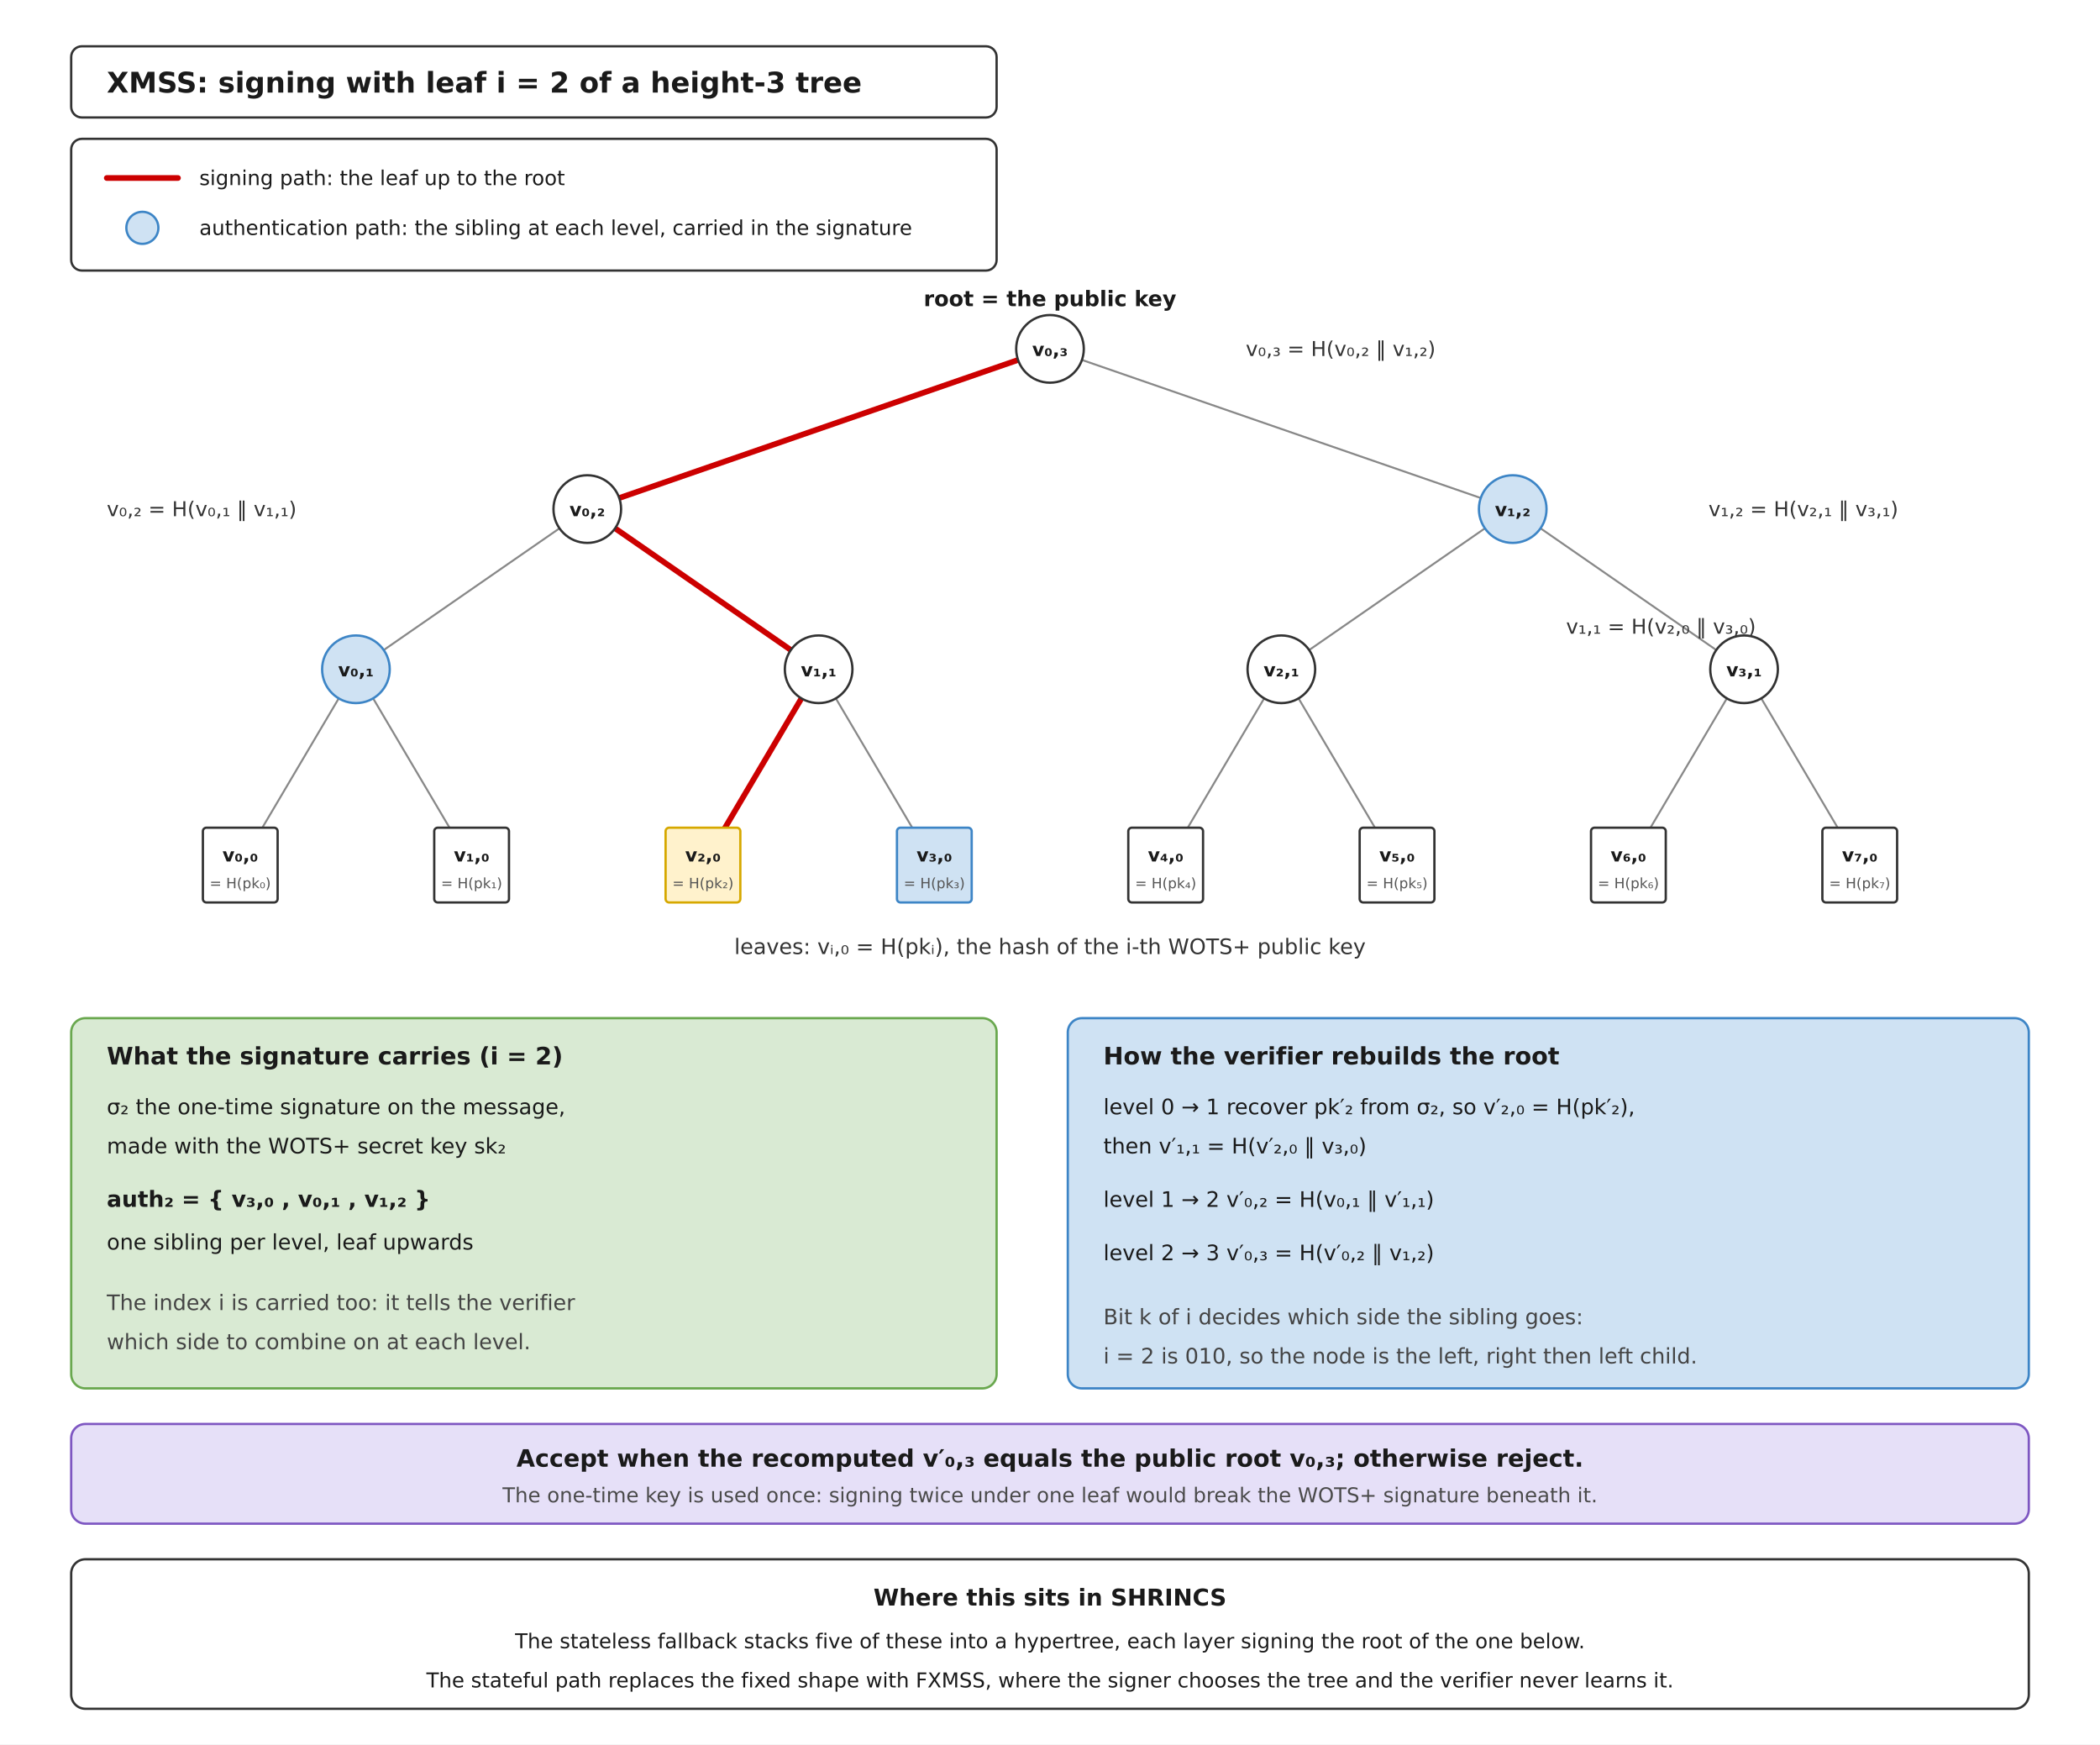
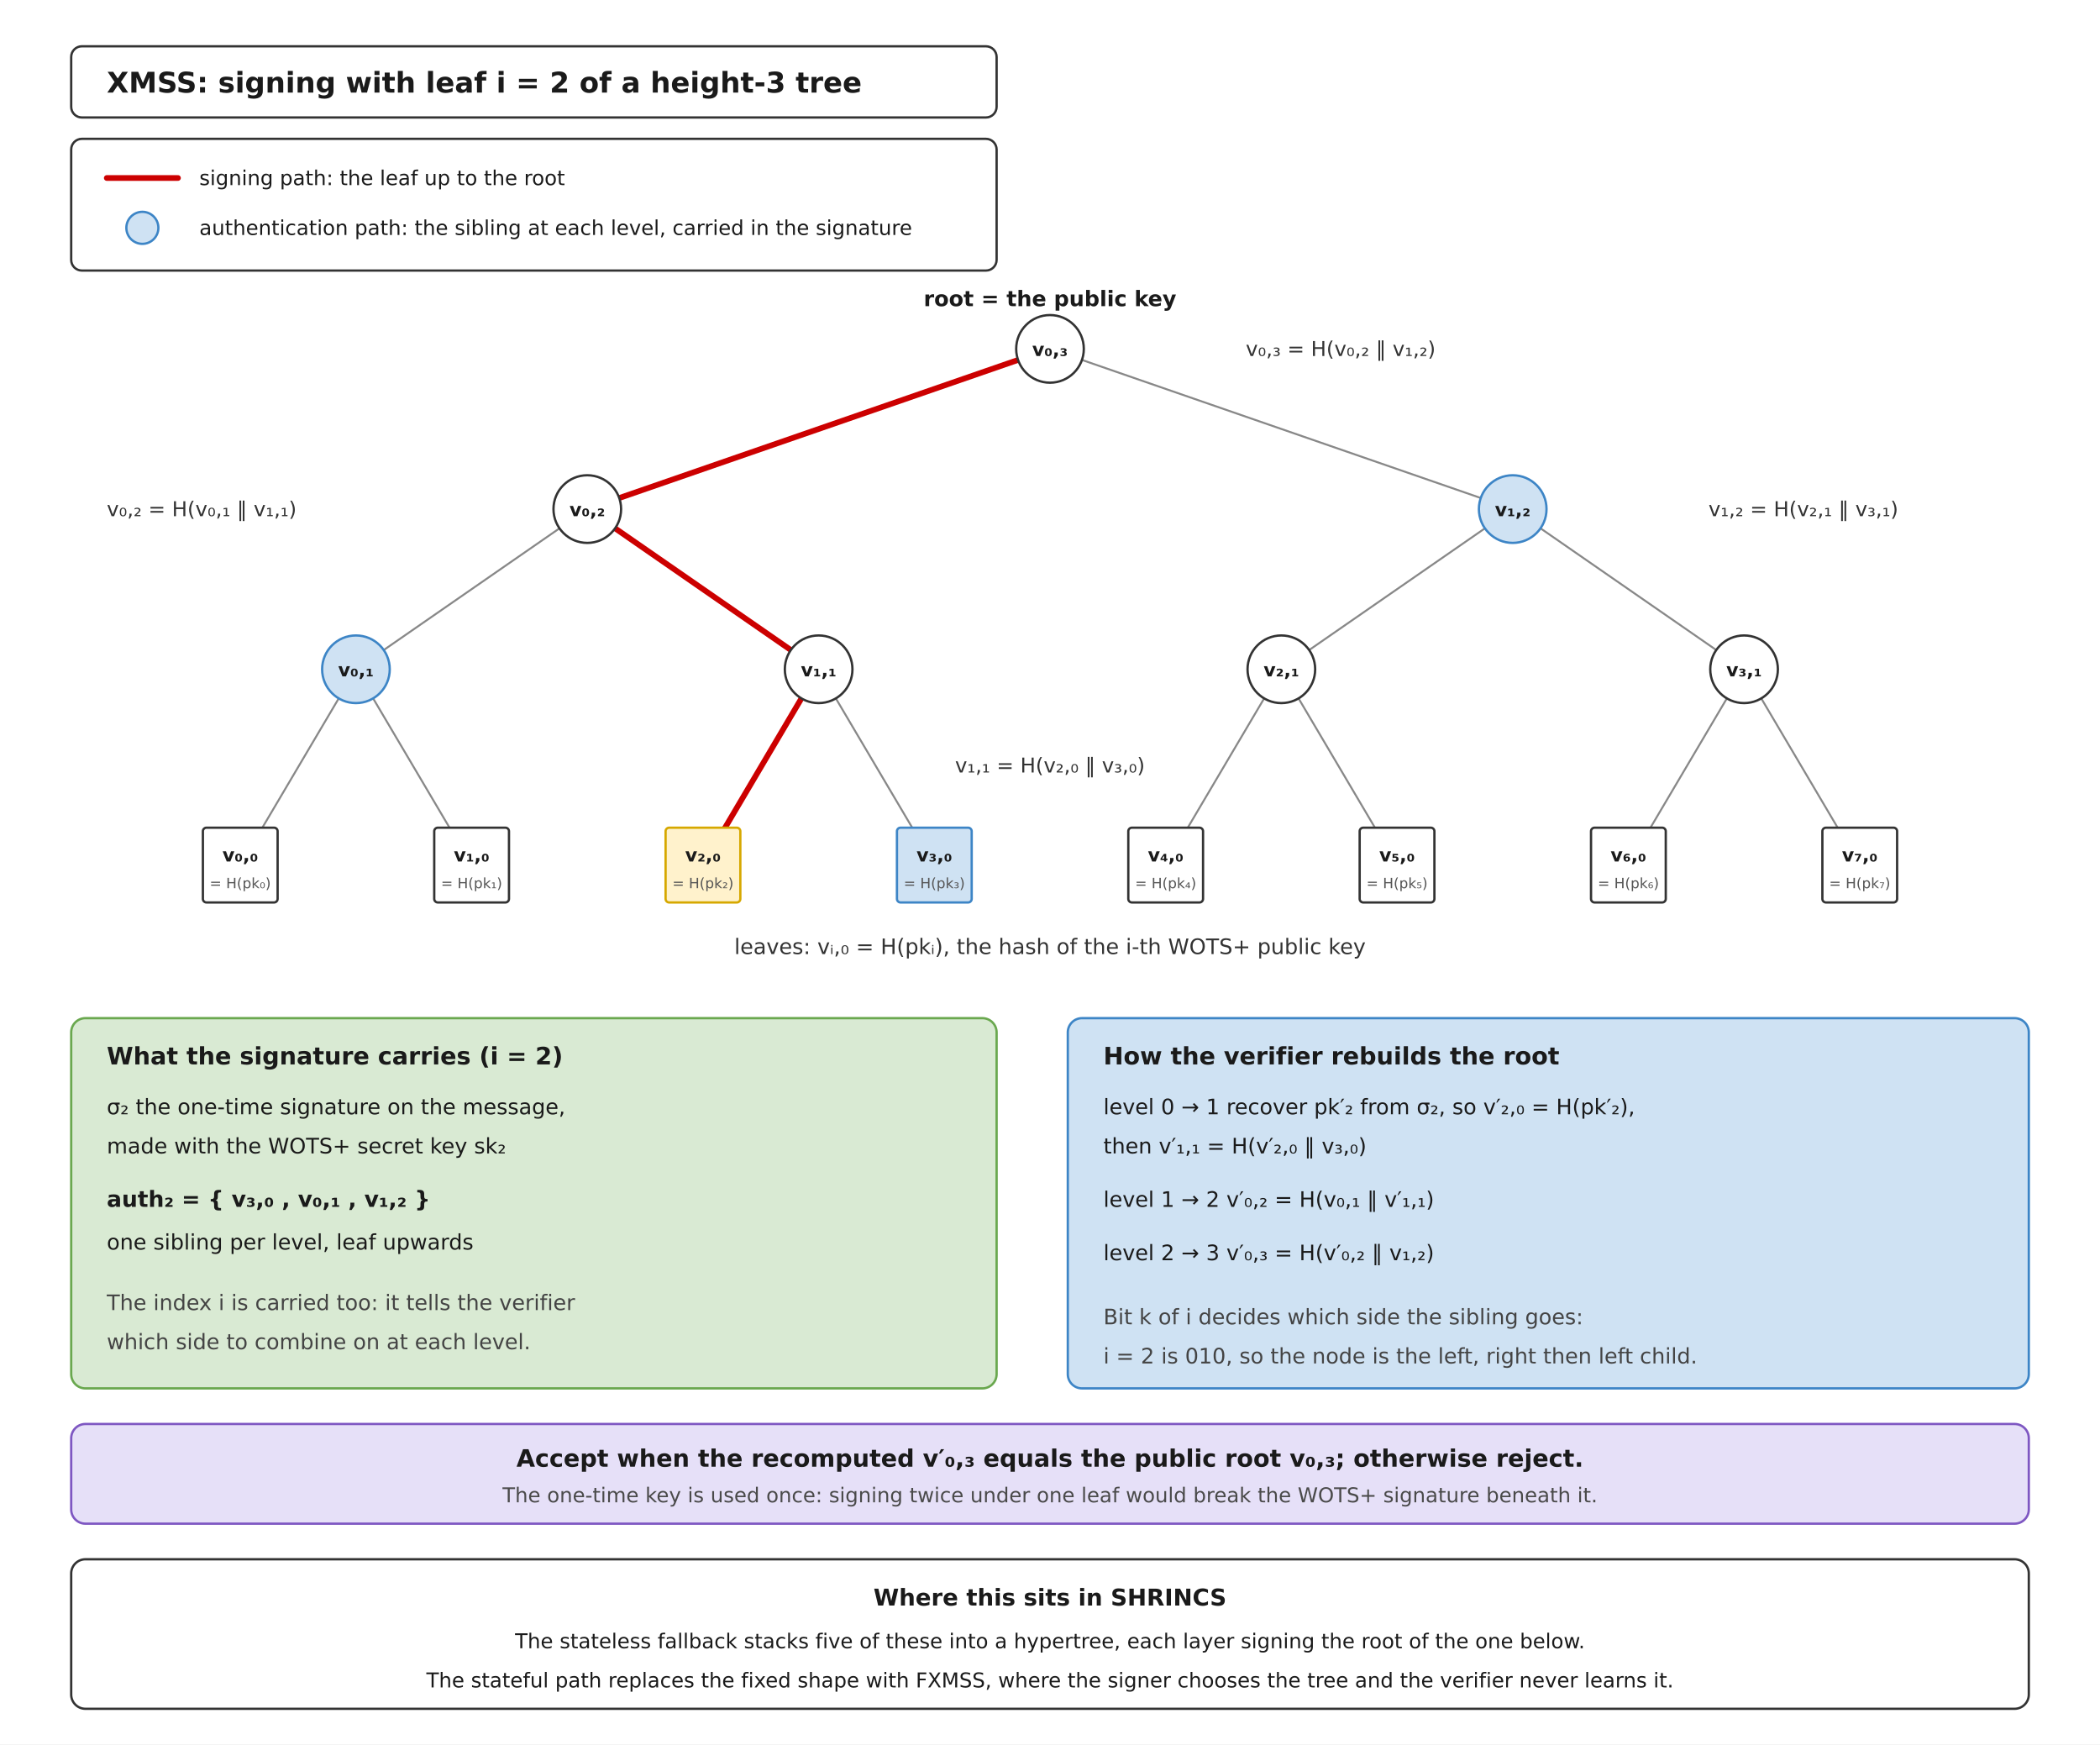
<svg xmlns="http://www.w3.org/2000/svg" width="1180" height="980" viewBox="0 0 1180 980">
  <defs>
    <marker id="ar" viewBox="0 0 10 10" refX="9" refY="5" markerWidth="7" markerHeight="7" orient="auto-start-reverse">
      <path d="M 0 1 L 9 5 L 0 9 z" fill="#555" />
    </marker>
  </defs>
  <rect width="1180" height="980" fill="#ffffff" />
  <rect x="40" y="26" width="520" height="40" rx="6" fill="#ffffff" stroke="#333333" stroke-width="1.3" />
  <text x="60" y="52" font-family="'DejaVu Sans','Segoe UI',Helvetica,Arial,sans-serif" font-size="16" font-weight="bold" font-style="normal" fill="#1a1a1a" text-anchor="start" letter-spacing="0">XMSS: signing with leaf i = 2 of a height-3 tree</text>
  <rect x="40" y="78" width="520" height="74" rx="6" fill="#ffffff" stroke="#333333" stroke-width="1.3" />
  <line x1="60" y1="100" x2="100" y2="100" stroke="#cc0000" stroke-width="3.2" stroke-linecap="round" />
  <text x="112" y="104" font-family="'DejaVu Sans','Segoe UI',Helvetica,Arial,sans-serif" font-size="11.5" font-weight="normal" font-style="normal" fill="#1a1a1a" text-anchor="start" letter-spacing="0">signing path: the leaf up to the root</text>
  <circle cx="80" cy="128" r="9" fill="#cfe2f3" stroke="#3d85c6" stroke-width="1.3" />
  <text x="112" y="132" font-family="'DejaVu Sans','Segoe UI',Helvetica,Arial,sans-serif" font-size="11.5" font-weight="normal" font-style="normal" fill="#1a1a1a" text-anchor="start" letter-spacing="0">authentication path: the sibling at each level, carried in the signature</text>
  <line x1="330" y1="286" x2="590" y2="196" stroke="#cc0000" stroke-width="3.2" stroke-linecap="round" />
  <line x1="850" y1="286" x2="590" y2="196" stroke="#888" stroke-width="1.1" stroke-linecap="round" />
  <line x1="200" y1="376" x2="330" y2="286" stroke="#888" stroke-width="1.1" stroke-linecap="round" />
  <line x1="460" y1="376" x2="330" y2="286" stroke="#cc0000" stroke-width="3.2" stroke-linecap="round" />
  <line x1="720" y1="376" x2="850" y2="286" stroke="#888" stroke-width="1.1" stroke-linecap="round" />
  <line x1="980" y1="376" x2="850" y2="286" stroke="#888" stroke-width="1.1" stroke-linecap="round" />
  <line x1="135" y1="486" x2="200" y2="376" stroke="#888" stroke-width="1.1" stroke-linecap="round" />
  <line x1="265" y1="486" x2="200" y2="376" stroke="#888" stroke-width="1.1" stroke-linecap="round" />
  <line x1="395" y1="486" x2="460" y2="376" stroke="#cc0000" stroke-width="3.2" stroke-linecap="round" />
  <line x1="525" y1="486" x2="460" y2="376" stroke="#888" stroke-width="1.1" stroke-linecap="round" />
  <line x1="655" y1="486" x2="720" y2="376" stroke="#888" stroke-width="1.1" stroke-linecap="round" />
  <line x1="785" y1="486" x2="720" y2="376" stroke="#888" stroke-width="1.1" stroke-linecap="round" />
  <line x1="915" y1="486" x2="980" y2="376" stroke="#888" stroke-width="1.1" stroke-linecap="round" />
  <line x1="1045" y1="486" x2="980" y2="376" stroke="#888" stroke-width="1.1" stroke-linecap="round" />
  <circle cx="590" cy="196" r="19" fill="#ffffff" stroke="#333333" stroke-width="1.3" />
  <text x="590" y="200" font-family="'DejaVu Sans','Segoe UI',Helvetica,Arial,sans-serif" font-size="10.5" font-weight="bold" font-style="normal" fill="#1a1a1a" text-anchor="middle" letter-spacing="0">v₀,₃</text>
  <circle cx="330" cy="286" r="19" fill="#ffffff" stroke="#333333" stroke-width="1.3" />
  <text x="330" y="290" font-family="'DejaVu Sans','Segoe UI',Helvetica,Arial,sans-serif" font-size="10.5" font-weight="bold" font-style="normal" fill="#1a1a1a" text-anchor="middle" letter-spacing="0">v₀,₂</text>
  <circle cx="850" cy="286" r="19" fill="#cfe2f3" stroke="#3d85c6" stroke-width="1.3" />
  <text x="850" y="290" font-family="'DejaVu Sans','Segoe UI',Helvetica,Arial,sans-serif" font-size="10.5" font-weight="bold" font-style="normal" fill="#1a1a1a" text-anchor="middle" letter-spacing="0">v₁,₂</text>
  <circle cx="200" cy="376" r="19" fill="#cfe2f3" stroke="#3d85c6" stroke-width="1.3" />
  <text x="200" y="380" font-family="'DejaVu Sans','Segoe UI',Helvetica,Arial,sans-serif" font-size="10.5" font-weight="bold" font-style="normal" fill="#1a1a1a" text-anchor="middle" letter-spacing="0">v₀,₁</text>
  <circle cx="460" cy="376" r="19" fill="#ffffff" stroke="#333333" stroke-width="1.3" />
  <text x="460" y="380" font-family="'DejaVu Sans','Segoe UI',Helvetica,Arial,sans-serif" font-size="10.5" font-weight="bold" font-style="normal" fill="#1a1a1a" text-anchor="middle" letter-spacing="0">v₁,₁</text>
  <circle cx="720" cy="376" r="19" fill="#ffffff" stroke="#333333" stroke-width="1.3" />
  <text x="720" y="380" font-family="'DejaVu Sans','Segoe UI',Helvetica,Arial,sans-serif" font-size="10.5" font-weight="bold" font-style="normal" fill="#1a1a1a" text-anchor="middle" letter-spacing="0">v₂,₁</text>
  <circle cx="980" cy="376" r="19" fill="#ffffff" stroke="#333333" stroke-width="1.3" />
  <text x="980" y="380" font-family="'DejaVu Sans','Segoe UI',Helvetica,Arial,sans-serif" font-size="10.5" font-weight="bold" font-style="normal" fill="#1a1a1a" text-anchor="middle" letter-spacing="0">v₃,₁</text>
  <rect x="114.0" y="465.0" width="42" height="42" rx="2" fill="#ffffff" stroke="#333333" stroke-width="1.3" />
  <text x="135" y="484" font-family="'DejaVu Sans','Segoe UI',Helvetica,Arial,sans-serif" font-size="10.5" font-weight="bold" font-style="normal" fill="#1a1a1a" text-anchor="middle" letter-spacing="0">v₀,₀</text>
  <text x="135" y="499" font-family="'DejaVu Sans','Segoe UI',Helvetica,Arial,sans-serif" font-size="8" font-weight="normal" font-style="normal" fill="#555" text-anchor="middle" letter-spacing="0">= H(pk₀)</text>
  <rect x="244.0" y="465.0" width="42" height="42" rx="2" fill="#ffffff" stroke="#333333" stroke-width="1.3" />
  <text x="265" y="484" font-family="'DejaVu Sans','Segoe UI',Helvetica,Arial,sans-serif" font-size="10.5" font-weight="bold" font-style="normal" fill="#1a1a1a" text-anchor="middle" letter-spacing="0">v₁,₀</text>
  <text x="265" y="499" font-family="'DejaVu Sans','Segoe UI',Helvetica,Arial,sans-serif" font-size="8" font-weight="normal" font-style="normal" fill="#555" text-anchor="middle" letter-spacing="0">= H(pk₁)</text>
  <rect x="374.0" y="465.0" width="42" height="42" rx="2" fill="#fff2cc" stroke="#d6a800" stroke-width="1.3" />
  <text x="395" y="484" font-family="'DejaVu Sans','Segoe UI',Helvetica,Arial,sans-serif" font-size="10.5" font-weight="bold" font-style="normal" fill="#1a1a1a" text-anchor="middle" letter-spacing="0">v₂,₀</text>
  <text x="395" y="499" font-family="'DejaVu Sans','Segoe UI',Helvetica,Arial,sans-serif" font-size="8" font-weight="normal" font-style="normal" fill="#555" text-anchor="middle" letter-spacing="0">= H(pk₂)</text>
  <rect x="504.0" y="465.0" width="42" height="42" rx="2" fill="#cfe2f3" stroke="#3d85c6" stroke-width="1.3" />
  <text x="525" y="484" font-family="'DejaVu Sans','Segoe UI',Helvetica,Arial,sans-serif" font-size="10.5" font-weight="bold" font-style="normal" fill="#1a1a1a" text-anchor="middle" letter-spacing="0">v₃,₀</text>
  <text x="525" y="499" font-family="'DejaVu Sans','Segoe UI',Helvetica,Arial,sans-serif" font-size="8" font-weight="normal" font-style="normal" fill="#555" text-anchor="middle" letter-spacing="0">= H(pk₃)</text>
  <rect x="634.0" y="465.0" width="42" height="42" rx="2" fill="#ffffff" stroke="#333333" stroke-width="1.3" />
  <text x="655" y="484" font-family="'DejaVu Sans','Segoe UI',Helvetica,Arial,sans-serif" font-size="10.5" font-weight="bold" font-style="normal" fill="#1a1a1a" text-anchor="middle" letter-spacing="0">v₄,₀</text>
  <text x="655" y="499" font-family="'DejaVu Sans','Segoe UI',Helvetica,Arial,sans-serif" font-size="8" font-weight="normal" font-style="normal" fill="#555" text-anchor="middle" letter-spacing="0">= H(pk₄)</text>
  <rect x="764.0" y="465.0" width="42" height="42" rx="2" fill="#ffffff" stroke="#333333" stroke-width="1.3" />
  <text x="785" y="484" font-family="'DejaVu Sans','Segoe UI',Helvetica,Arial,sans-serif" font-size="10.5" font-weight="bold" font-style="normal" fill="#1a1a1a" text-anchor="middle" letter-spacing="0">v₅,₀</text>
  <text x="785" y="499" font-family="'DejaVu Sans','Segoe UI',Helvetica,Arial,sans-serif" font-size="8" font-weight="normal" font-style="normal" fill="#555" text-anchor="middle" letter-spacing="0">= H(pk₅)</text>
  <rect x="894.0" y="465.0" width="42" height="42" rx="2" fill="#ffffff" stroke="#333333" stroke-width="1.3" />
  <text x="915" y="484" font-family="'DejaVu Sans','Segoe UI',Helvetica,Arial,sans-serif" font-size="10.5" font-weight="bold" font-style="normal" fill="#1a1a1a" text-anchor="middle" letter-spacing="0">v₆,₀</text>
  <text x="915" y="499" font-family="'DejaVu Sans','Segoe UI',Helvetica,Arial,sans-serif" font-size="8" font-weight="normal" font-style="normal" fill="#555" text-anchor="middle" letter-spacing="0">= H(pk₆)</text>
  <rect x="1024.0" y="465.0" width="42" height="42" rx="2" fill="#ffffff" stroke="#333333" stroke-width="1.3" />
  <text x="1045" y="484" font-family="'DejaVu Sans','Segoe UI',Helvetica,Arial,sans-serif" font-size="10.5" font-weight="bold" font-style="normal" fill="#1a1a1a" text-anchor="middle" letter-spacing="0">v₇,₀</text>
  <text x="1045" y="499" font-family="'DejaVu Sans','Segoe UI',Helvetica,Arial,sans-serif" font-size="8" font-weight="normal" font-style="normal" fill="#555" text-anchor="middle" letter-spacing="0">= H(pk₇)</text>
  <text x="590" y="172" font-family="'DejaVu Sans','Segoe UI',Helvetica,Arial,sans-serif" font-size="12" font-weight="bold" font-style="normal" fill="#1a1a1a" text-anchor="middle" letter-spacing="0">root = the public key</text>
  <text x="700" y="200" font-family="'DejaVu Sans','Segoe UI',Helvetica,Arial,sans-serif" font-size="11.5" font-weight="normal" font-style="normal" fill="#333" text-anchor="start" letter-spacing="0">v₀,₃ = H(v₀,₂ ‖ v₁,₂)</text>
  <text x="60" y="290" font-family="'DejaVu Sans','Segoe UI',Helvetica,Arial,sans-serif" font-size="11.5" font-weight="normal" font-style="normal" fill="#333" text-anchor="start" letter-spacing="0">v₀,₂ = H(v₀,₁ ‖ v₁,₁)</text>
  <text x="960" y="290" font-family="'DejaVu Sans','Segoe UI',Helvetica,Arial,sans-serif" font-size="11.5" font-weight="normal" font-style="normal" fill="#333" text-anchor="start" letter-spacing="0">v₁,₂ = H(v₂,₁ ‖ v₃,₁)</text>
-   <text x="880" y="356" font-family="'DejaVu Sans','Segoe UI',Helvetica,Arial,sans-serif" font-size="11.5" font-weight="normal" font-style="normal" fill="#333" text-anchor="start" letter-spacing="0">v₁,₁ = H(v₂,₀ ‖ v₃,₀)</text>
+   <text x="590" y="434" font-family="'DejaVu Sans','Segoe UI',Helvetica,Arial,sans-serif" font-size="11.5" font-weight="normal" font-style="normal" fill="#333" text-anchor="middle" letter-spacing="0">v₁,₁ = H(v₂,₀ ‖ v₃,₀)</text>
  <text x="590" y="536" font-family="'DejaVu Sans','Segoe UI',Helvetica,Arial,sans-serif" font-size="12" font-weight="normal" font-style="normal" fill="#333" text-anchor="middle" letter-spacing="0">leaves:  vᵢ,₀ = H(pkᵢ), the hash of the i-th WOTS+ public key</text>
  <rect x="40" y="572" width="520" height="208" rx="8" fill="#d9ead3" stroke="#6aa84f" stroke-width="1.3" />
  <text x="60" y="598" font-family="'DejaVu Sans','Segoe UI',Helvetica,Arial,sans-serif" font-size="13.5" font-weight="bold" font-style="normal" fill="#1a1a1a" text-anchor="start" letter-spacing="0">What the signature carries  (i = 2)</text>
  <text x="60" y="626" font-family="'DejaVu Sans','Segoe UI',Helvetica,Arial,sans-serif" font-size="12" font-weight="normal" font-style="normal" fill="#1a1a1a" text-anchor="start" letter-spacing="0">σ₂   the one-time signature on the message,</text>
  <text x="60" y="648" font-family="'DejaVu Sans','Segoe UI',Helvetica,Arial,sans-serif" font-size="12" font-weight="normal" font-style="normal" fill="#1a1a1a" text-anchor="start" letter-spacing="0">        made with the WOTS+ secret key sk₂</text>
  <text x="60" y="678" font-family="'DejaVu Sans','Segoe UI',Helvetica,Arial,sans-serif" font-size="12.5" font-weight="bold" font-style="normal" fill="#1a1a1a" text-anchor="start" letter-spacing="0">auth₂ = { v₃,₀ , v₀,₁ , v₁,₂ }</text>
  <text x="60" y="702" font-family="'DejaVu Sans','Segoe UI',Helvetica,Arial,sans-serif" font-size="12" font-weight="normal" font-style="normal" fill="#1a1a1a" text-anchor="start" letter-spacing="0">        one sibling per level, leaf upwards</text>
  <text x="60" y="736" font-family="'DejaVu Sans','Segoe UI',Helvetica,Arial,sans-serif" font-size="12" font-weight="normal" font-style="normal" fill="#444" text-anchor="start" letter-spacing="0">The index i is carried too: it tells the verifier</text>
  <text x="60" y="758" font-family="'DejaVu Sans','Segoe UI',Helvetica,Arial,sans-serif" font-size="12" font-weight="normal" font-style="normal" fill="#444" text-anchor="start" letter-spacing="0">which side to combine on at each level.</text>
  <rect x="600" y="572" width="540" height="208" rx="8" fill="#cfe2f3" stroke="#3d85c6" stroke-width="1.3" />
  <text x="620" y="598" font-family="'DejaVu Sans','Segoe UI',Helvetica,Arial,sans-serif" font-size="13.5" font-weight="bold" font-style="normal" fill="#1a1a1a" text-anchor="start" letter-spacing="0">How the verifier rebuilds the root</text>
  <text x="620" y="626" font-family="'DejaVu Sans','Segoe UI',Helvetica,Arial,sans-serif" font-size="12" font-weight="normal" font-style="normal" fill="#1a1a1a" text-anchor="start" letter-spacing="0">level 0 → 1   recover pk′₂ from σ₂, so v′₂,₀ = H(pk′₂),</text>
  <text x="620" y="648" font-family="'DejaVu Sans','Segoe UI',Helvetica,Arial,sans-serif" font-size="12" font-weight="normal" font-style="normal" fill="#1a1a1a" text-anchor="start" letter-spacing="0">                     then v′₁,₁ = H(v′₂,₀ ‖ v₃,₀)</text>
  <text x="620" y="678" font-family="'DejaVu Sans','Segoe UI',Helvetica,Arial,sans-serif" font-size="12" font-weight="normal" font-style="normal" fill="#1a1a1a" text-anchor="start" letter-spacing="0">level 1 → 2   v′₀,₂ = H(v₀,₁ ‖ v′₁,₁)</text>
  <text x="620" y="708" font-family="'DejaVu Sans','Segoe UI',Helvetica,Arial,sans-serif" font-size="12" font-weight="normal" font-style="normal" fill="#1a1a1a" text-anchor="start" letter-spacing="0">level 2 → 3   v′₀,₃ = H(v′₀,₂ ‖ v₁,₂)</text>
  <text x="620" y="744" font-family="'DejaVu Sans','Segoe UI',Helvetica,Arial,sans-serif" font-size="12" font-weight="normal" font-style="normal" fill="#444" text-anchor="start" letter-spacing="0">Bit k of i decides which side the sibling goes:</text>
  <text x="620" y="766" font-family="'DejaVu Sans','Segoe UI',Helvetica,Arial,sans-serif" font-size="12" font-weight="normal" font-style="normal" fill="#444" text-anchor="start" letter-spacing="0">i = 2 is 010, so the node is the left, right then left child.</text>
  <rect x="40" y="800" width="1100" height="56" rx="8" fill="#e6e0f8" stroke="#7e57c2" stroke-width="1.3" />
  <text x="590" y="824" font-family="'DejaVu Sans','Segoe UI',Helvetica,Arial,sans-serif" font-size="13.5" font-weight="bold" font-style="normal" fill="#1a1a1a" text-anchor="middle" letter-spacing="0">Accept when the recomputed v′₀,₃ equals the public root v₀,₃; otherwise reject.</text>
  <text x="590" y="844" font-family="'DejaVu Sans','Segoe UI',Helvetica,Arial,sans-serif" font-size="11.5" font-weight="normal" font-style="normal" fill="#4a4a4a" text-anchor="middle" letter-spacing="0">The one-time key is used once: signing twice under one leaf would break the WOTS+ signature beneath it.</text>
  <rect x="40" y="876" width="1100" height="84" rx="8" fill="#ffffff" stroke="#333333" stroke-width="1.3" />
  <text x="590" y="902" font-family="'DejaVu Sans','Segoe UI',Helvetica,Arial,sans-serif" font-size="13" font-weight="bold" font-style="normal" fill="#1a1a1a" text-anchor="middle" letter-spacing="0">Where this sits in SHRINCS</text>
  <text x="590" y="926" font-family="'DejaVu Sans','Segoe UI',Helvetica,Arial,sans-serif" font-size="11.5" font-weight="normal" font-style="normal" fill="#1a1a1a" text-anchor="middle" letter-spacing="0">The stateless fallback stacks five of these into a hypertree, each layer signing the root of the one below.</text>
  <text x="590" y="948" font-family="'DejaVu Sans','Segoe UI',Helvetica,Arial,sans-serif" font-size="11.5" font-weight="normal" font-style="normal" fill="#1a1a1a" text-anchor="middle" letter-spacing="0">The stateful path replaces the fixed shape with FXMSS, where the signer chooses the tree and the verifier never learns it.</text>
</svg>
